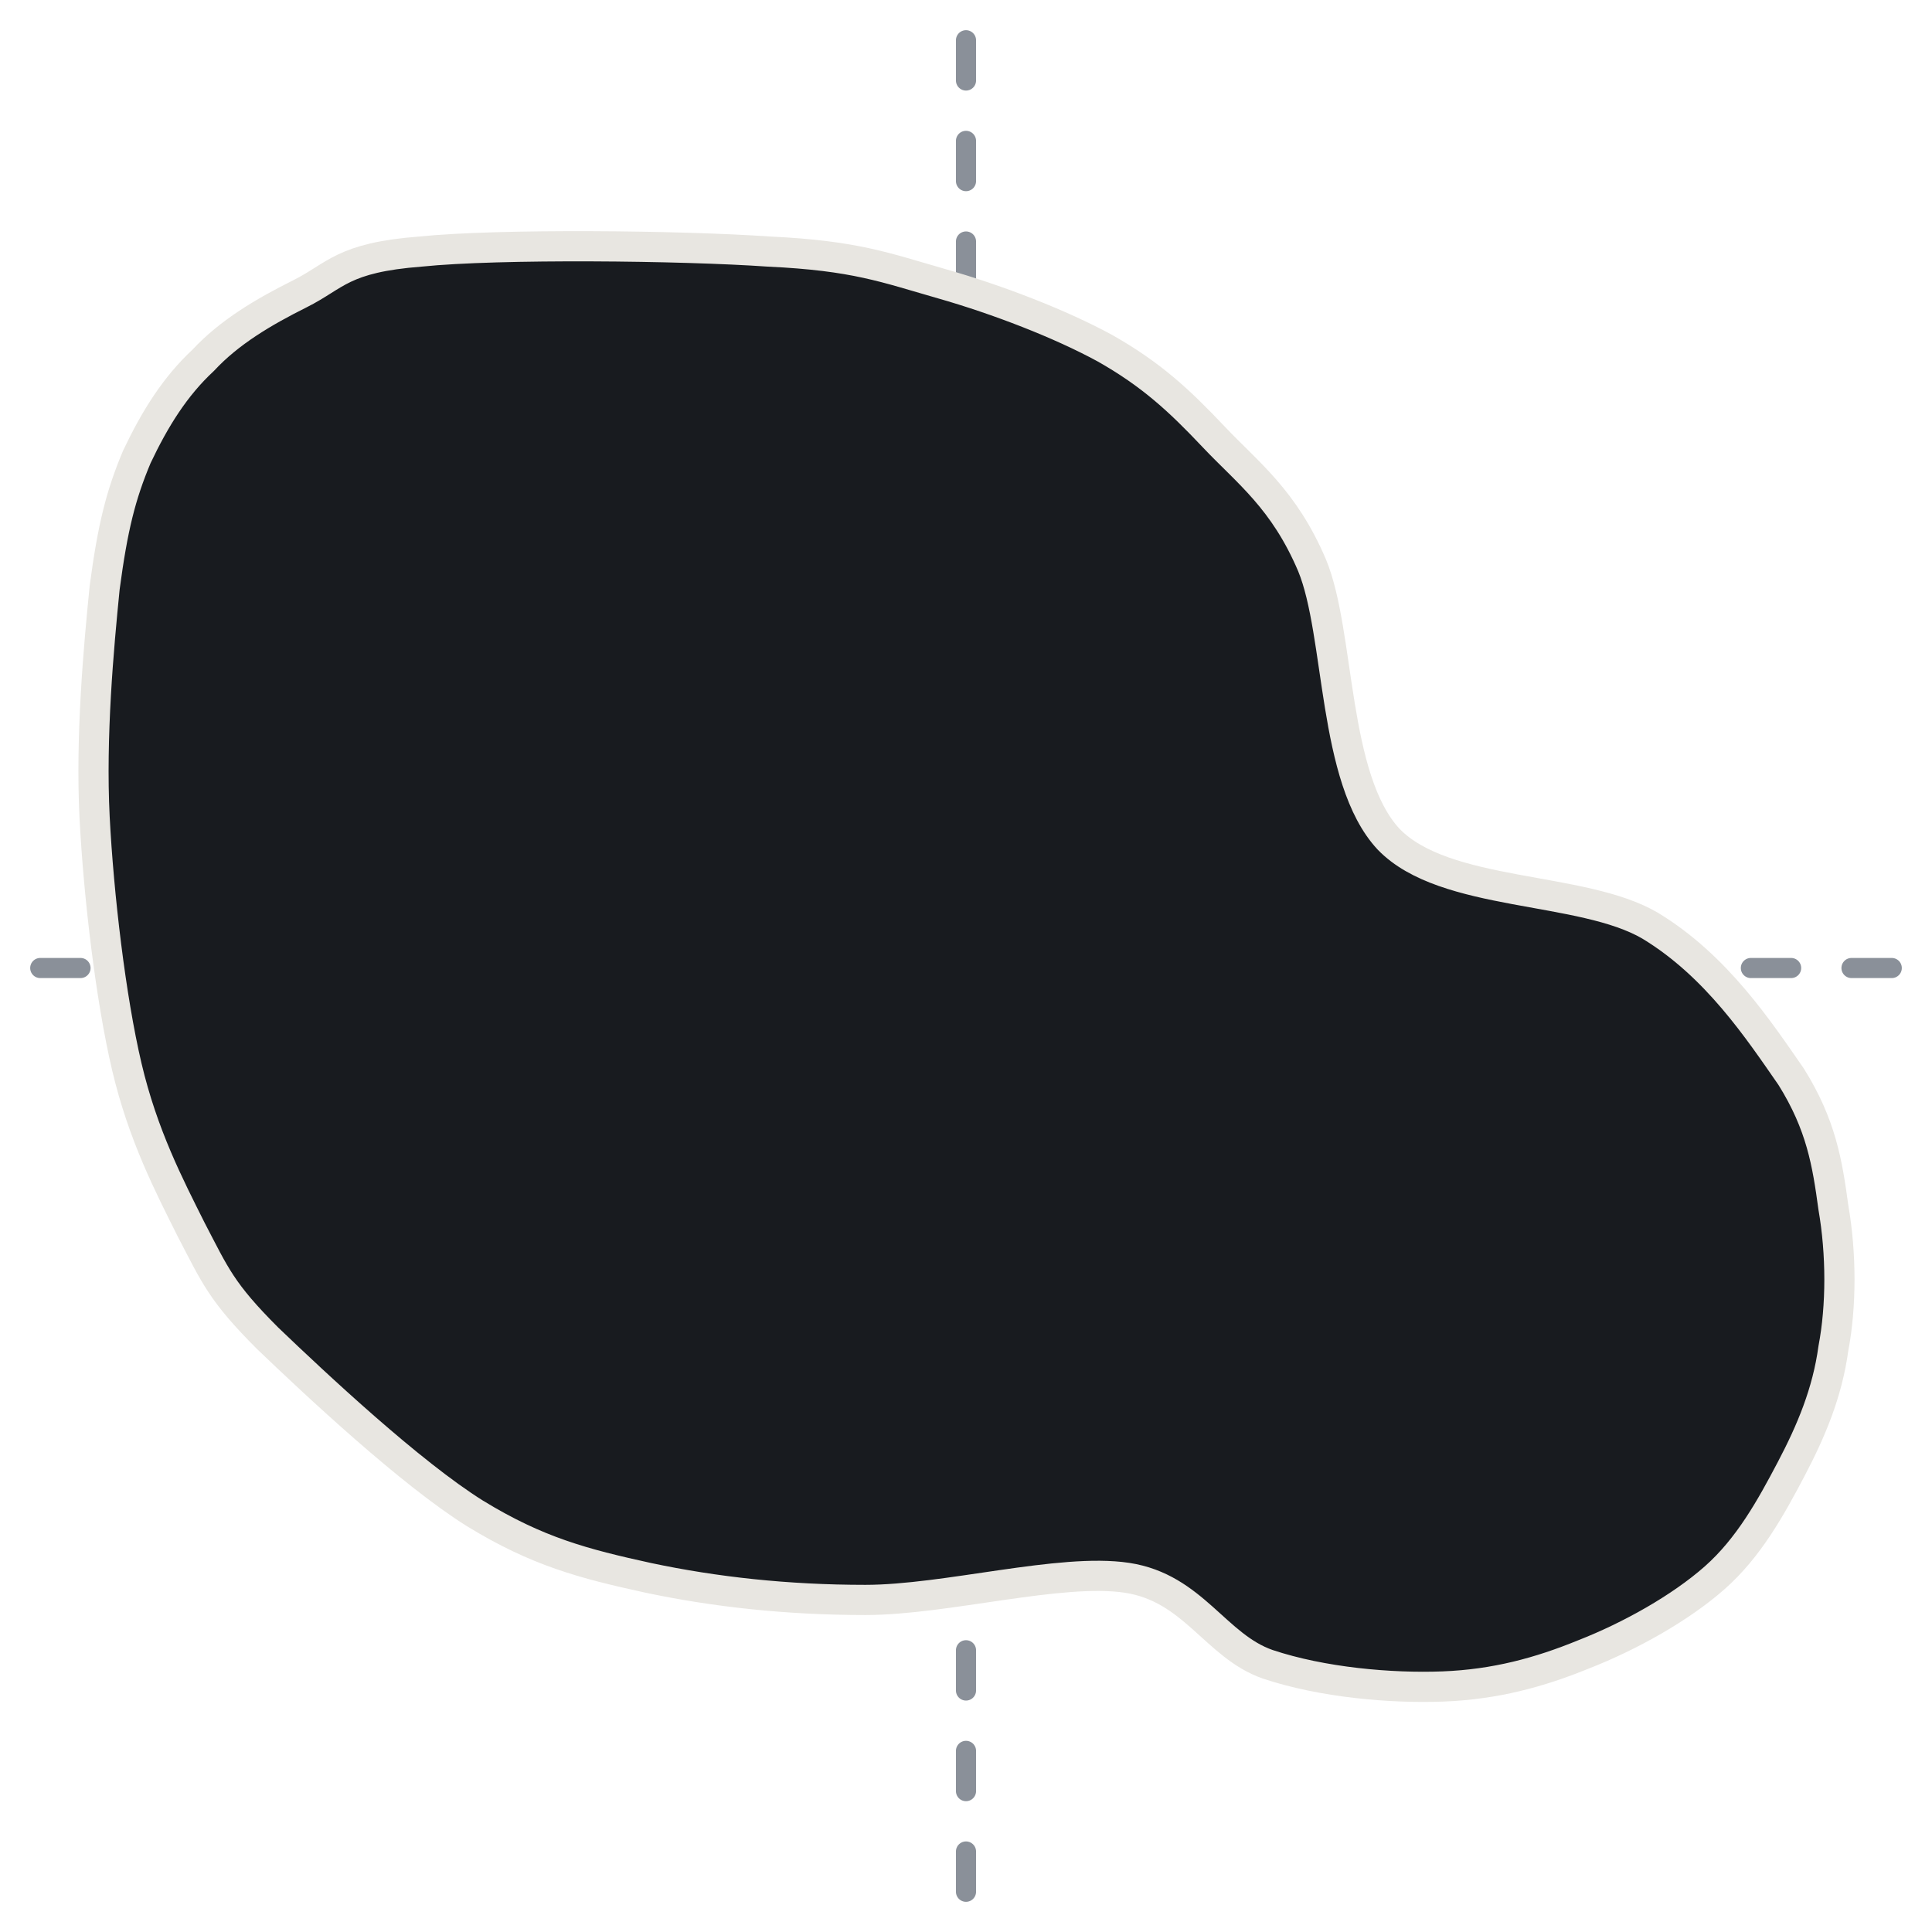
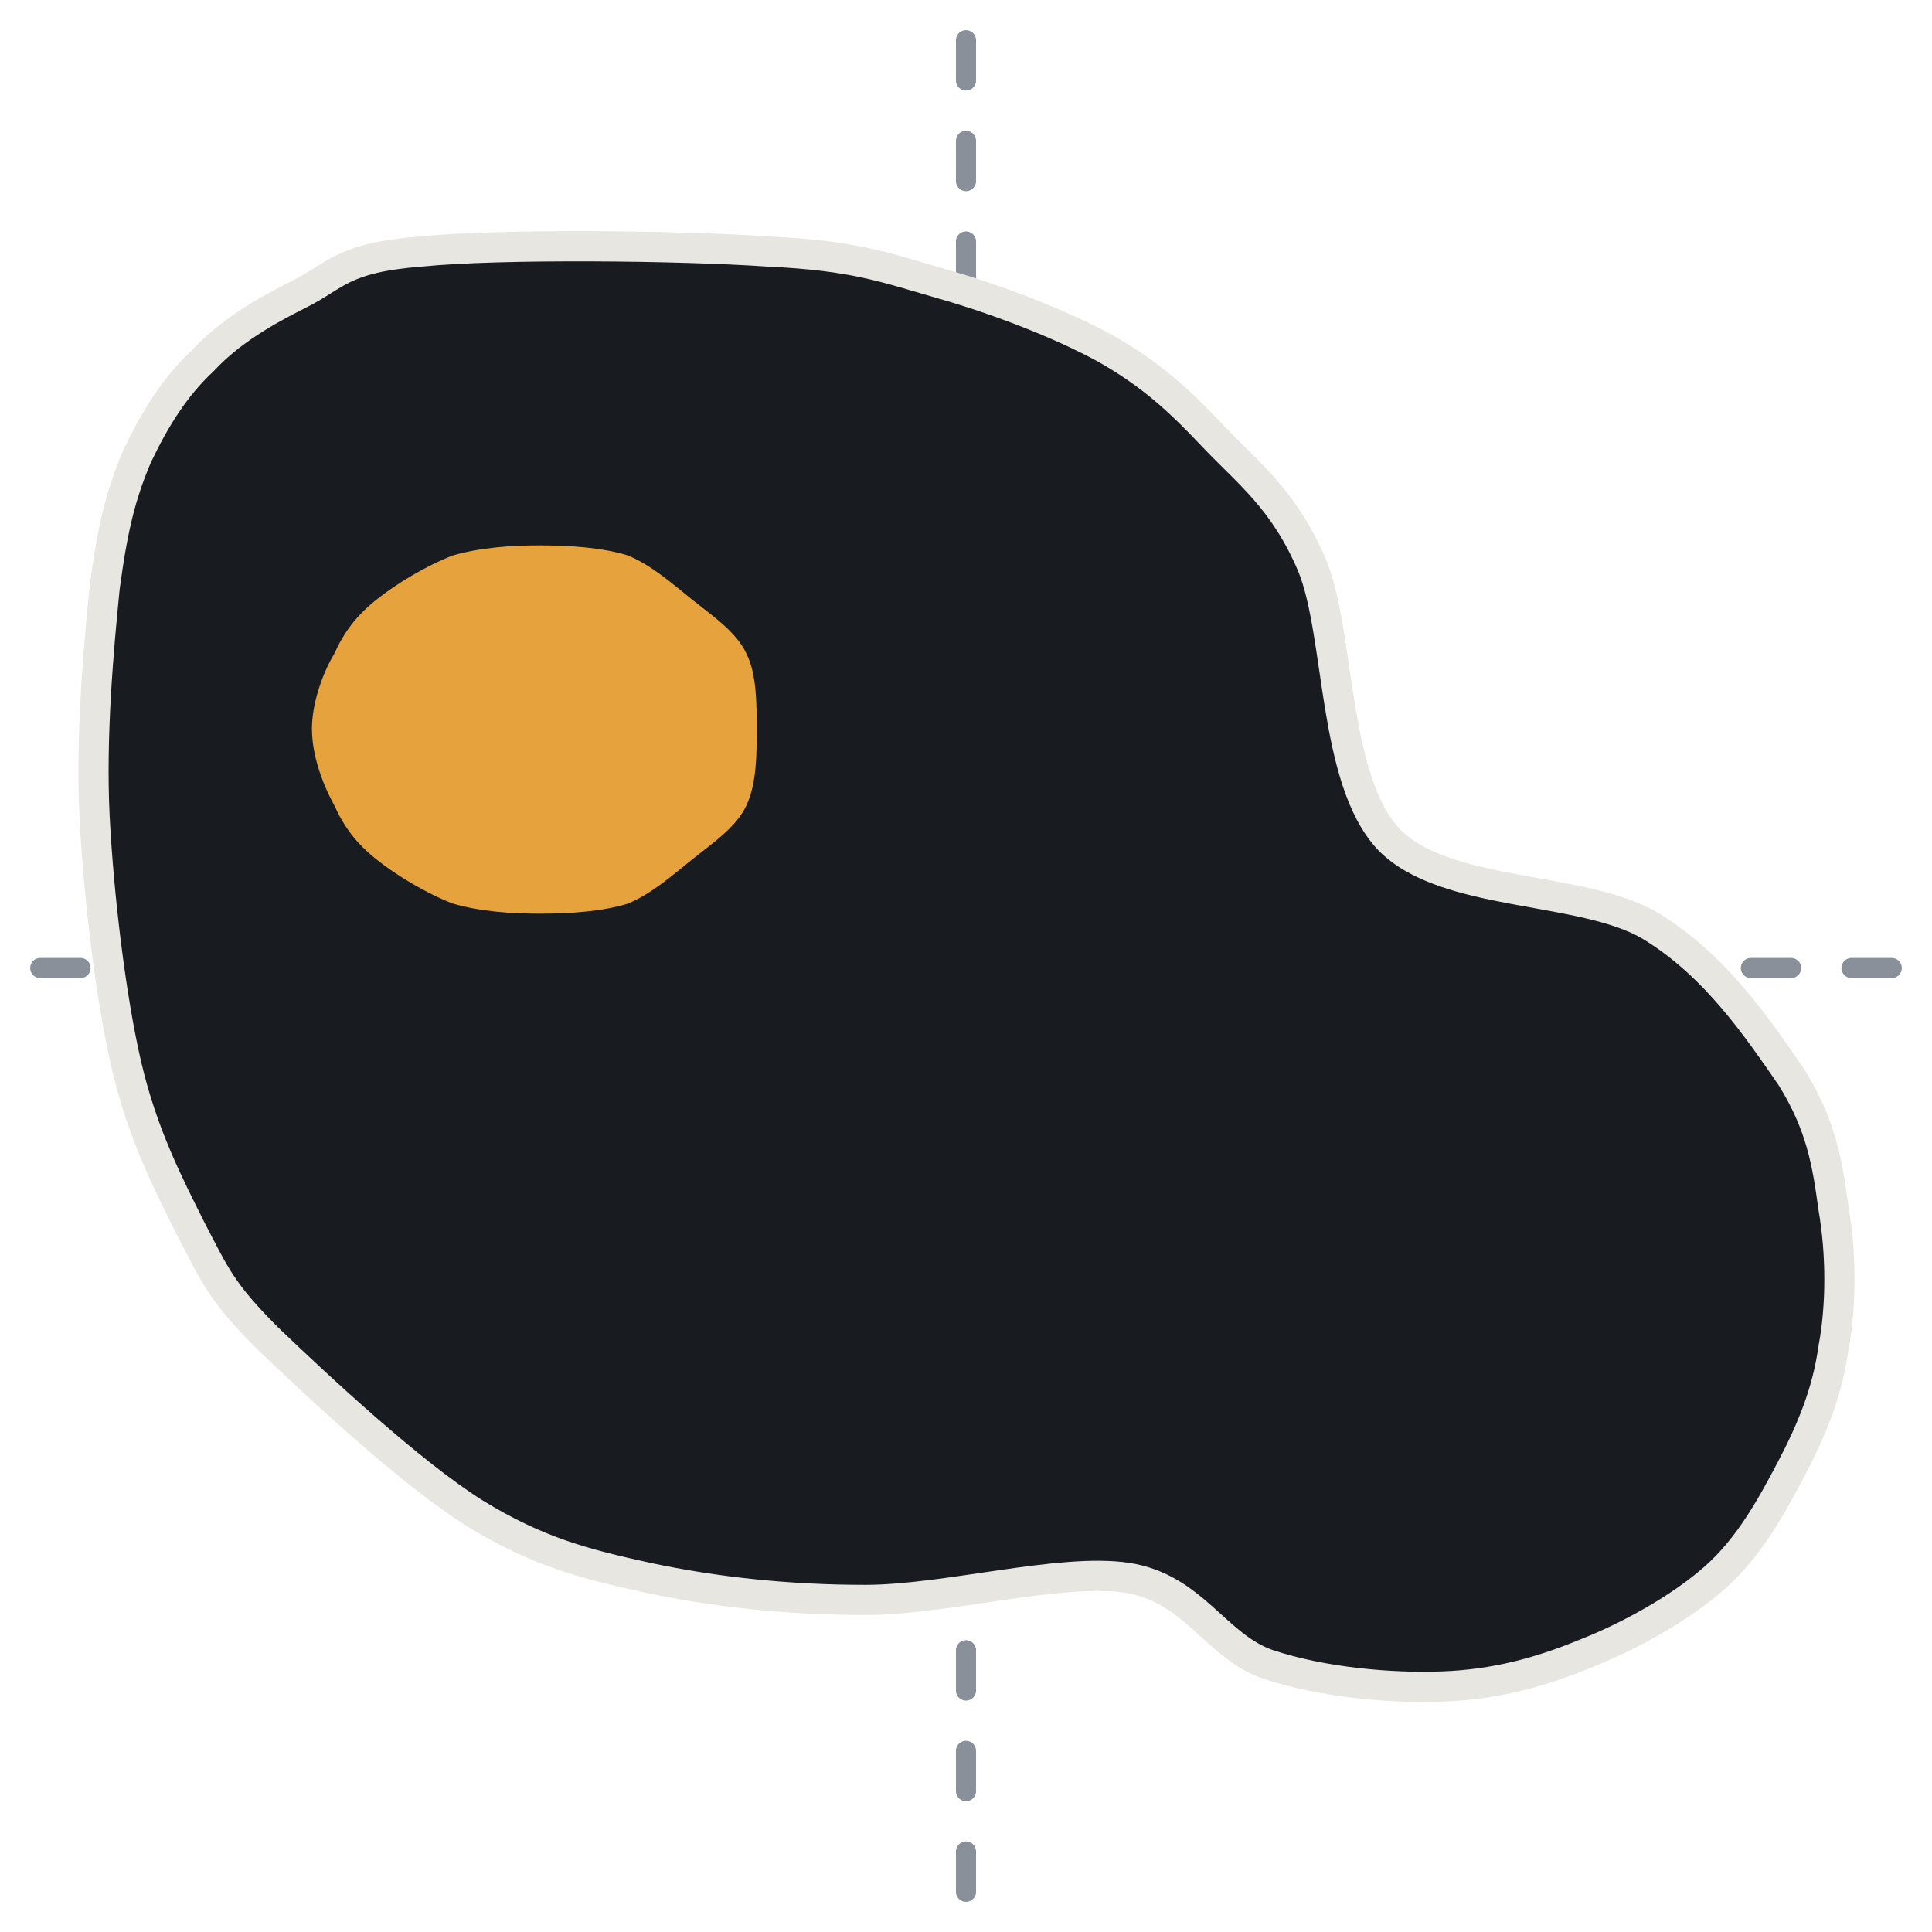
<svg xmlns="http://www.w3.org/2000/svg" viewBox="0 0 96 96" width="96" height="96" role="img" aria-label="Momentum True Wireless 4 / Momentum True Wireless 5 left earbud">
  <path d="M48.0 2.0L48.0 4.0M48.0 7.0L48.0 9.0M48.0 12.0L48.0 14.0M48.0 17.0L48.0 19.0M48.0 22.0L48.0 24.0M48.0 27.0L48.0 29.0M48.0 32.0L48.0 34.0M48.0 37.0L48.0 39.0M48.0 42.0L48.0 44.0M48.0 47.0L48.0 49.0M48.0 52.0L48.0 54.0M48.0 57.0L48.0 59.0M48.0 62.0L48.0 64.0M48.0 67.0L48.0 69.0M48.0 72.0L48.0 74.0M48.0 77.0L48.0 79.0M48.0 82.0L48.0 84.0M48.0 87.0L48.0 89.0M48.0 92.0L48.0 94.0M2.0 48.1L4.0 48.1M7.0 48.1L9.0 48.1M12.0 48.1L14.0 48.1M17.0 48.1L19.0 48.1M22.0 48.1L24.0 48.1M27.0 48.1L29.0 48.1M32.0 48.1L34.0 48.1M37.0 48.1L39.0 48.1M42.0 48.1L44.0 48.1M47.0 48.1L49.0 48.1M52.0 48.1L54.0 48.1M57.0 48.1L59.0 48.1M62.0 48.1L64.0 48.1M67.0 48.1L69.0 48.1M72.0 48.1L74.0 48.1M77.0 48.1L79.0 48.1M82.0 48.1L84.0 48.1M87.0 48.1L89.0 48.1M92.0 48.1L94.0 48.1" fill="none" stroke="#8A9099" stroke-width="1.0" stroke-linecap="round" stroke-linejoin="round" />
  <path d="M20.9 12.5C24.8 12.1 33.9 12.2 38.2 12.5C42.5 12.7 44.0 13.3 46.8 14.1C49.6 14.9 52.7 16.1 54.9 17.3C57.2 18.6 58.6 19.9 60.3 21.7C62.0 23.5 63.8 24.8 65.2 28.1C66.6 31.5 66.2 38.7 69.0 41.7C71.8 44.6 78.6 44.0 82.0 46.0C85.3 48.0 87.4 51.2 89.0 53.5C90.5 55.9 90.8 57.8 91.1 60.0C91.5 62.3 91.5 64.9 91.1 67.0C90.8 69.2 90.0 71.1 89.0 73.0C88.0 74.9 86.9 76.9 85.2 78.4C83.5 79.9 81.0 81.3 78.7 82.2C76.5 83.1 74.3 83.7 71.7 83.8C69.1 83.9 65.7 83.6 63.0 82.7C60.4 81.8 59.3 78.9 56.0 78.4C52.7 77.9 47.0 79.5 43.0 79.5C39.1 79.5 35.5 79.1 32.2 78.4C29.0 77.7 26.7 77.1 23.6 75.2C20.4 73.2 15.7 68.8 13.3 66.5C11.0 64.2 10.7 63.4 9.5 61.1C8.4 58.9 7.1 56.4 6.3 53.0C5.5 49.6 4.9 44.5 4.7 40.6C4.5 36.6 4.9 32.2 5.2 29.2C5.6 26.2 6.0 24.6 6.8 22.7C7.7 20.8 8.7 19.2 10.1 17.9C11.4 16.5 13.1 15.5 14.9 14.6C16.7 13.7 17.0 12.8 20.9 12.5Z" fill="#181B1F" stroke="#E8E6E1" stroke-width="1.5" stroke-linecap="round" stroke-linejoin="round" />
+   <path d="M37.6 36.2C37.6 37.5 37.6 38.9 37.1 40.0C36.6 41.1 35.4 41.9 34.4 42.7C33.4 43.5 32.4 44.4 31.2 44.9C29.9 45.3 28.3 45.4 26.8 45.4C25.4 45.4 23.9 45.3 22.5 44.9C21.2 44.4 19.7 43.5 18.7 42.7C17.7 41.9 17.1 41.1 16.6 40.0C16.0 38.9 15.5 37.5 15.5 36.2C15.5 35.0 16.0 33.5 16.6 32.5C17.1 31.4 17.7 30.6 18.7 29.8C19.7 29.0 21.2 28.1 22.5 27.6C23.9 27.2 25.4 27.1 26.8 27.1C28.3 27.1 29.9 27.2 31.2 27.6C32.4 28.1 33.4 29.0 34.4 29.8C35.4 30.6 36.6 31.4 37.1 32.5C37.6 33.5 37.6 35.0 37.6 36.2Z" fill="#E6A23C" />
</svg>
